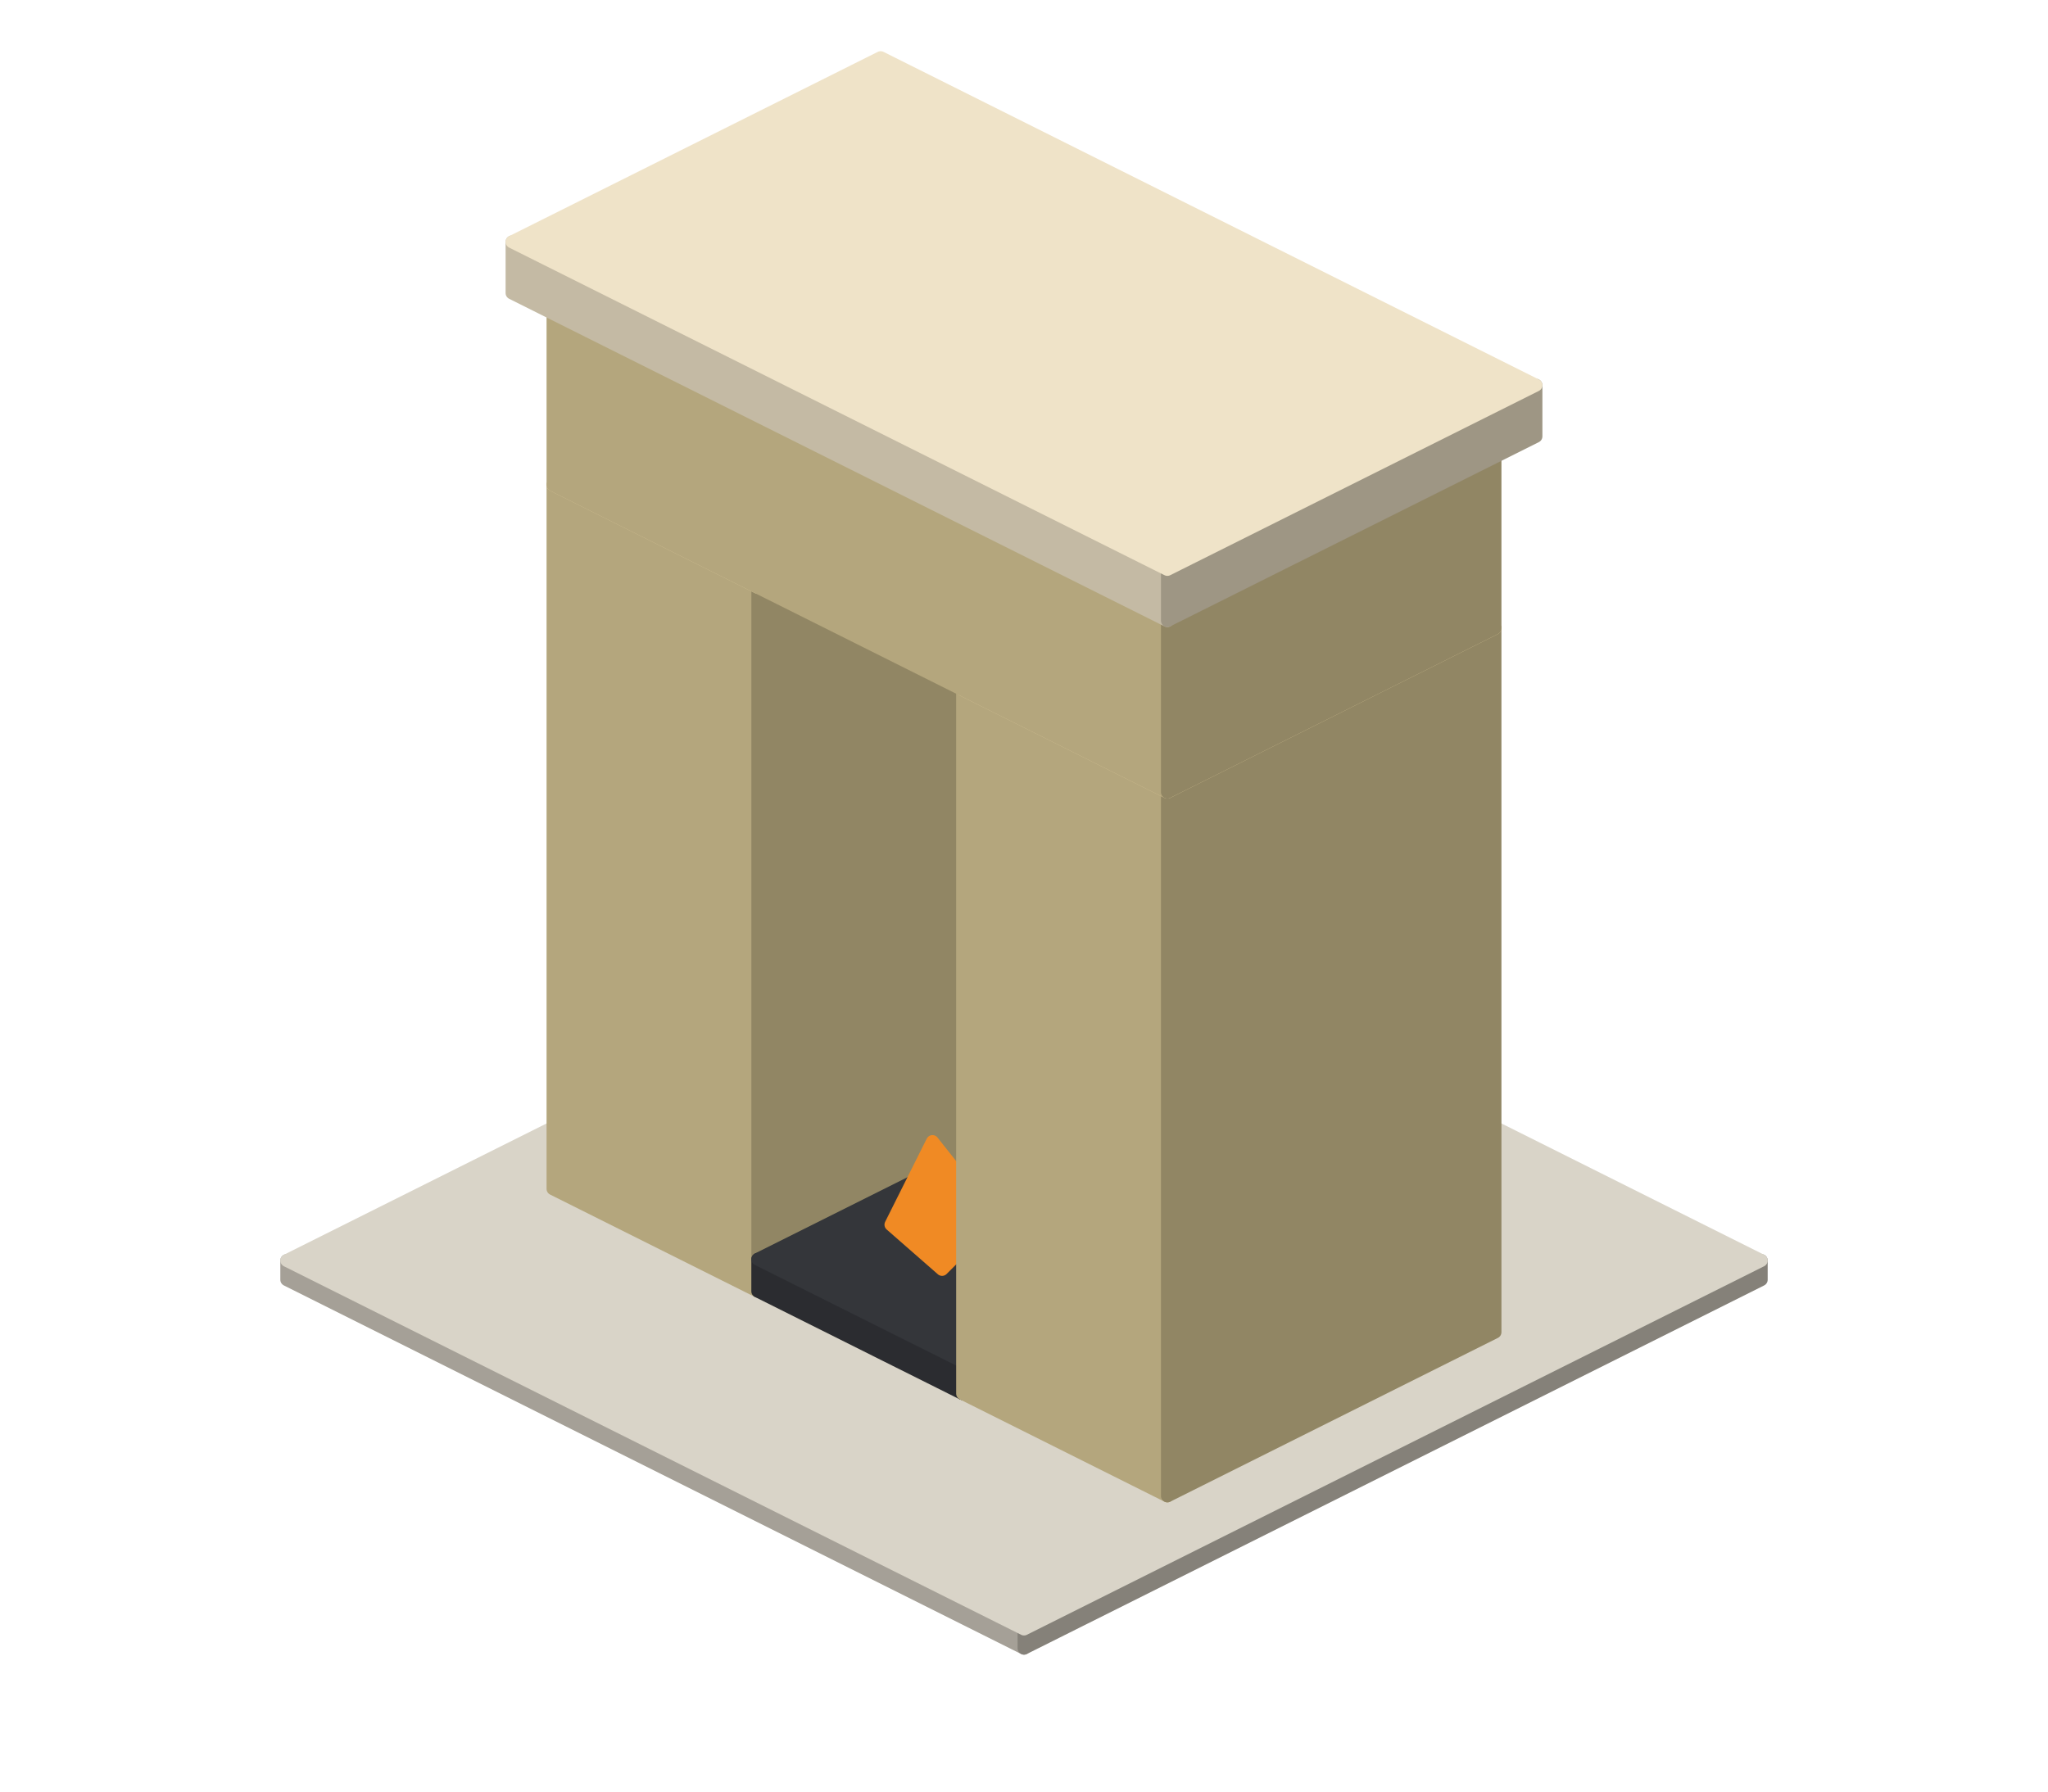
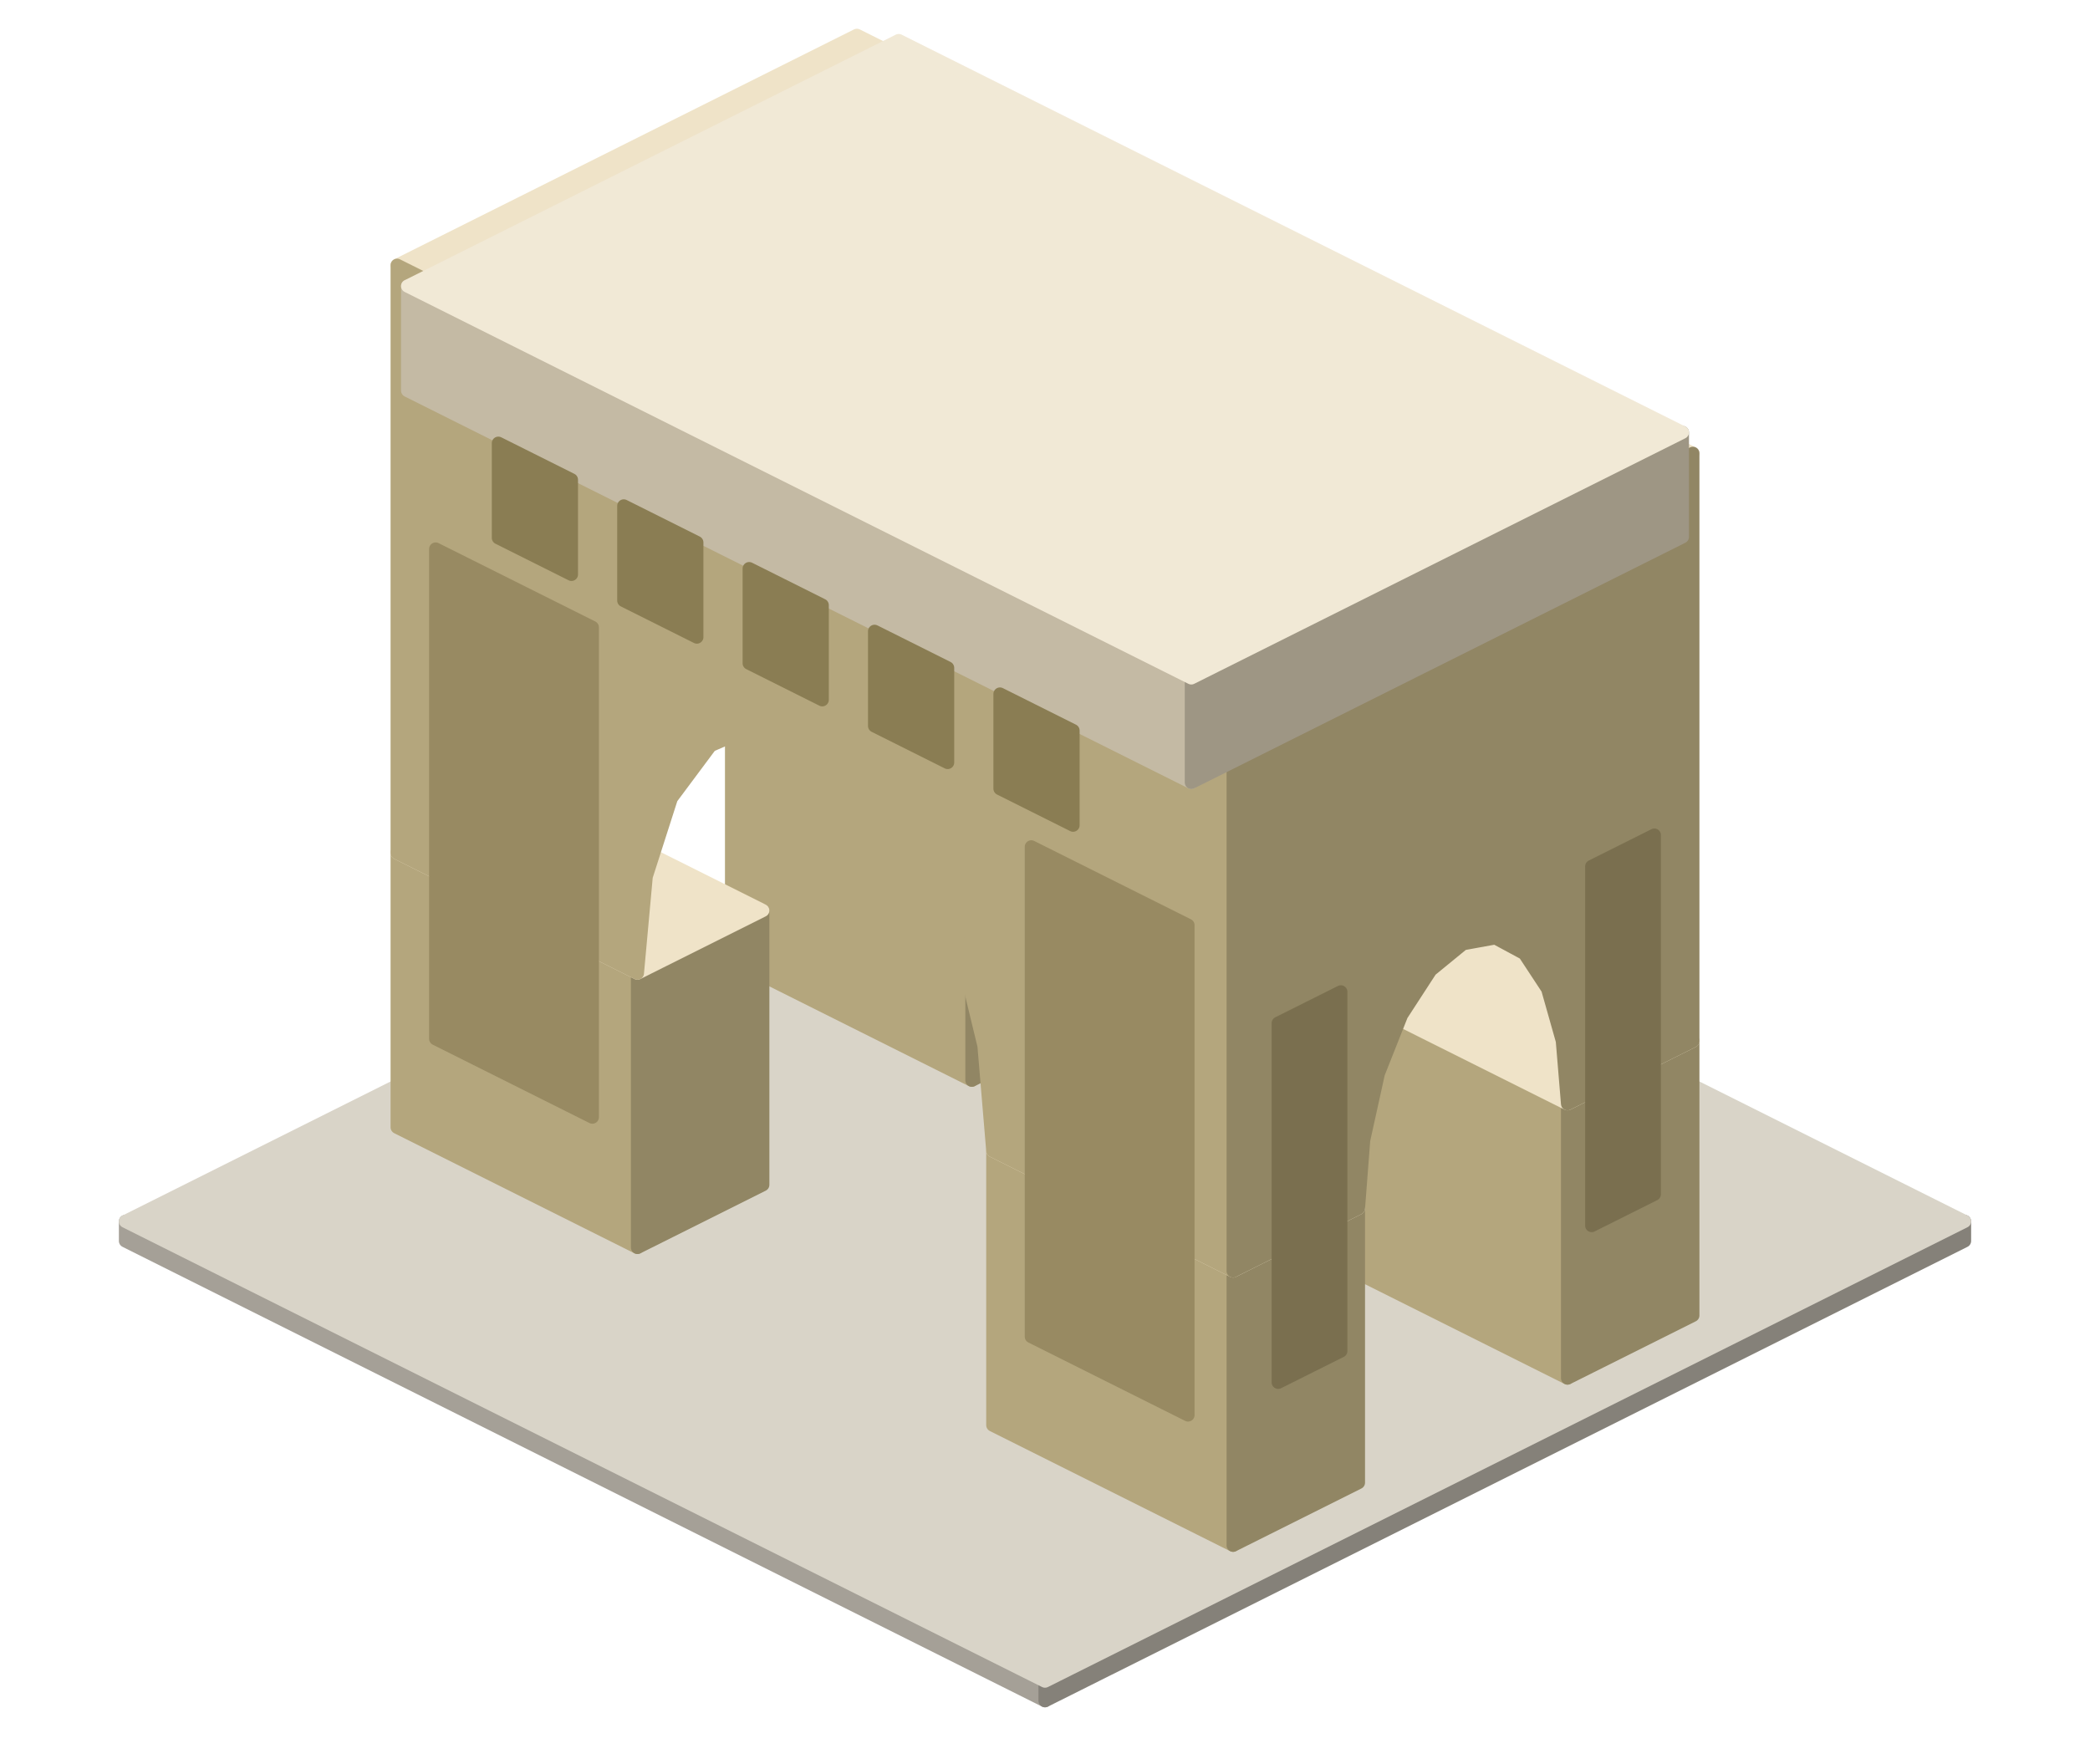
- <svg xmlns="http://www.w3.org/2000/svg" width="64" height="56" viewBox="0 0 64 56">
-   <g transform="translate(0 24)" stroke-linejoin="round" stroke-width="0.4">
-     <polygon points="8.96,16.00 32.00,27.52 32.00,26.92 8.96,15.40" fill="#a5a097" stroke="#a5a097" />
-     <polygon points="55.04,16.00 32.00,27.52 32.00,26.92 55.04,15.40" fill="#858179" stroke="#858179" />
-     <polygon points="32.00,3.88 55.04,15.40 32.00,26.92 8.96,15.40" fill="#d9d4c8" stroke="#d9d4c8" />
-     <polygon points="17.28,13.16 23.68,16.36 23.68,-5.64 17.28,-8.84" fill="#b4a67d" stroke="#b4a67d" />
-     <polygon points="33.92,11.24 23.68,16.36 23.68,-5.64 33.92,-10.76" fill="#918664" stroke="#918664" />
-     <polygon points="27.52,-13.96 33.92,-10.76 23.68,-5.64 17.28,-8.84" fill="#dccb98" stroke="#dccb98" />
-     <polygon points="23.68,16.36 30.08,19.56 30.08,18.56 23.68,15.36" fill="#2b2c30" stroke="#2b2c30" />
-     <polygon points="35.20,17.00 30.08,19.56 30.08,18.56 35.20,16.00" fill="#222426" stroke="#222426" />
-     <polygon points="28.80,12.80 35.20,16.00 30.08,18.56 23.68,15.36" fill="#34363a" stroke="#34363a" />
-     <polygon points="29.44,15.68 27.84,14.28 29.14,11.68 31.04,14.08" fill="#f08a24" stroke="#f08a24" />
-     <polygon points="30.08,19.56 36.48,22.76 36.48,0.76 30.08,-2.44" fill="#b4a67d" stroke="#b4a67d" />
-     <polygon points="46.72,17.64 36.48,22.76 36.48,0.76 46.72,-4.36" fill="#918664" stroke="#918664" />
-     <polygon points="40.32,-7.56 46.72,-4.36 36.48,0.76 30.08,-2.44" fill="#dccb98" stroke="#dccb98" />
-     <polygon points="17.28,-8.84 36.48,0.76 36.48,-5.24 17.28,-14.84" fill="#b4a67d" stroke="#b4a67d" />
-     <polygon points="46.72,-4.36 36.48,0.76 36.48,-5.24 46.72,-10.36" fill="#918664" stroke="#918664" />
-     <polygon points="27.52,-19.96 46.72,-10.36 36.48,-5.24 17.28,-14.84" fill="#dccb98" stroke="#dccb98" />
-     <polygon points="16.00,-14.84 36.48,-4.60 36.48,-6.20 16.00,-16.44" fill="#c4baa4" stroke="#c4baa4" />
-     <polygon points="48.00,-10.36 36.48,-4.60 36.48,-6.20 48.00,-11.96" fill="#9e9684" stroke="#9e9684" />
-     <polygon points="27.52,-22.20 48.00,-11.96 36.48,-6.20 16.00,-16.44" fill="#efe3c8" stroke="#efe3c8" />
+ <svg xmlns="http://www.w3.org/2000/svg" width="64" height="54" viewBox="0 0 64 54">
+   <g transform="translate(0 22)" stroke-linejoin="round" stroke-width="0.4">
+     <polygon points="3.84,16.00 32.00,30.08 32.00,29.48 3.84,15.40" fill="#a5a097" stroke="#a5a097" />
+     <polygon points="60.16,16.00 32.00,30.08 32.00,29.48 60.16,15.40" fill="#858179" stroke="#858179" />
+     <polygon points="32.00,1.32 60.16,15.40 32.00,29.48 3.84,15.40" fill="#d9d4c8" stroke="#d9d4c8" />
+     <polygon points="22.40,7.40 29.76,11.08 29.76,2.68 22.40,-1.00" fill="#b4a67d" stroke="#b4a67d" />
+     <polygon points="33.60,9.16 29.76,11.08 29.76,2.68 33.60,0.76" fill="#918664" stroke="#918664" />
+     <polygon points="26.24,-2.92 33.60,0.76 29.76,2.68 22.40,-1.00" fill="#efe3c8" stroke="#efe3c8" />
+     <polygon points="12.16,12.52 19.52,16.20 19.52,7.80 12.16,4.12" fill="#b4a67d" stroke="#b4a67d" />
+     <polygon points="23.36,14.28 19.52,16.20 19.52,7.80 23.36,5.88" fill="#918664" stroke="#918664" />
+     <polygon points="16.00,2.20 23.36,5.88 19.52,7.80 12.16,4.12" fill="#efe3c8" stroke="#efe3c8" />
+     <polygon points="40.64,16.52 48.00,20.20 48.00,11.80 40.64,8.12" fill="#b4a67d" stroke="#b4a67d" />
+     <polygon points="51.84,18.28 48.00,20.20 48.00,11.80 51.84,9.88" fill="#918664" stroke="#918664" />
+     <polygon points="44.48,6.20 51.84,9.88 48.00,11.80 40.64,8.12" fill="#efe3c8" stroke="#efe3c8" />
+     <polygon points="30.40,21.64 37.76,25.32 37.76,16.92 30.40,13.24" fill="#b4a67d" stroke="#b4a67d" />
+     <polygon points="41.60,23.40 37.76,25.32 37.76,16.92 41.60,15.00" fill="#918664" stroke="#918664" />
+     <polygon points="34.24,11.32 41.60,15.00 37.76,16.92 30.40,13.24" fill="#efe3c8" stroke="#efe3c8" />
+     <polygon points="26.24,-20.92 51.84,-8.12 37.76,-1.08 12.16,-13.88" fill="#efe3c8" stroke="#efe3c8" />
+     <polygon points="12.16,4.12 19.52,7.80 19.52,7.80 19.79,4.84 20.56,2.44 21.76,0.83 23.28,0.17 24.96,0.52 26.64,1.85 28.16,4.03 29.36,6.84 30.13,10.02 30.40,13.24 30.40,13.24 37.76,16.92 37.76,-1.08 12.16,-13.88" fill="#b4a67d" stroke="#b4a67d" />
+     <polygon points="51.84,9.88 48.00,11.80 48.00,11.80 47.84,9.87 47.39,8.28 46.68,7.20 45.79,6.72 44.80,6.90 43.81,7.71 42.92,9.08 42.21,10.87 41.76,12.91 41.60,15.00 41.60,15.00 37.76,16.92 37.76,-1.08 51.84,-8.12" fill="#918664" stroke="#918664" />
+     <polygon points="12.48,-10.04 36.48,1.96 36.48,-1.24 12.48,-13.24" fill="#c4baa4" stroke="#c4baa4" />
+     <polygon points="51.52,-5.56 36.48,1.96 36.48,-1.24 51.52,-8.76" fill="#9e9684" stroke="#9e9684" />
+     <polygon points="27.52,-20.76 51.52,-8.76 36.48,-1.24 12.48,-13.24" fill="#f1e9d6" stroke="#f1e9d6" />
+     <polygon points="13.34,9.81 18.14,12.21 18.14,-2.79 13.34,-5.19" fill="#988a62" stroke="#988a62" />
+     <polygon points="15.26,-5.53 17.50,-4.41 17.50,-7.31 15.26,-8.43" fill="#8a7d53" stroke="#8a7d53" />
+     <polygon points="19.10,-3.61 21.34,-2.49 21.34,-5.39 19.10,-6.51" fill="#8a7d53" stroke="#8a7d53" />
+     <polygon points="22.94,-1.69 25.18,-0.57 25.18,-3.47 22.94,-4.59" fill="#8a7d53" stroke="#8a7d53" />
+     <polygon points="50.66,14.57 48.74,15.53 48.74,4.53 50.66,3.57" fill="#7a6f4f" stroke="#7a6f4f" />
+     <polygon points="26.78,0.23 29.02,1.35 29.02,-1.55 26.78,-2.67" fill="#8a7d53" stroke="#8a7d53" />
+     <polygon points="31.58,18.93 36.38,21.33 36.38,6.33 31.58,3.93" fill="#988a62" stroke="#988a62" />
+     <polygon points="30.62,2.15 32.86,3.27 32.86,0.37 30.62,-0.75" fill="#8a7d53" stroke="#8a7d53" />
+     <polygon points="41.06,19.37 39.14,20.33 39.14,9.33 41.06,8.37" fill="#7a6f4f" stroke="#7a6f4f" />
  </g>
</svg>
